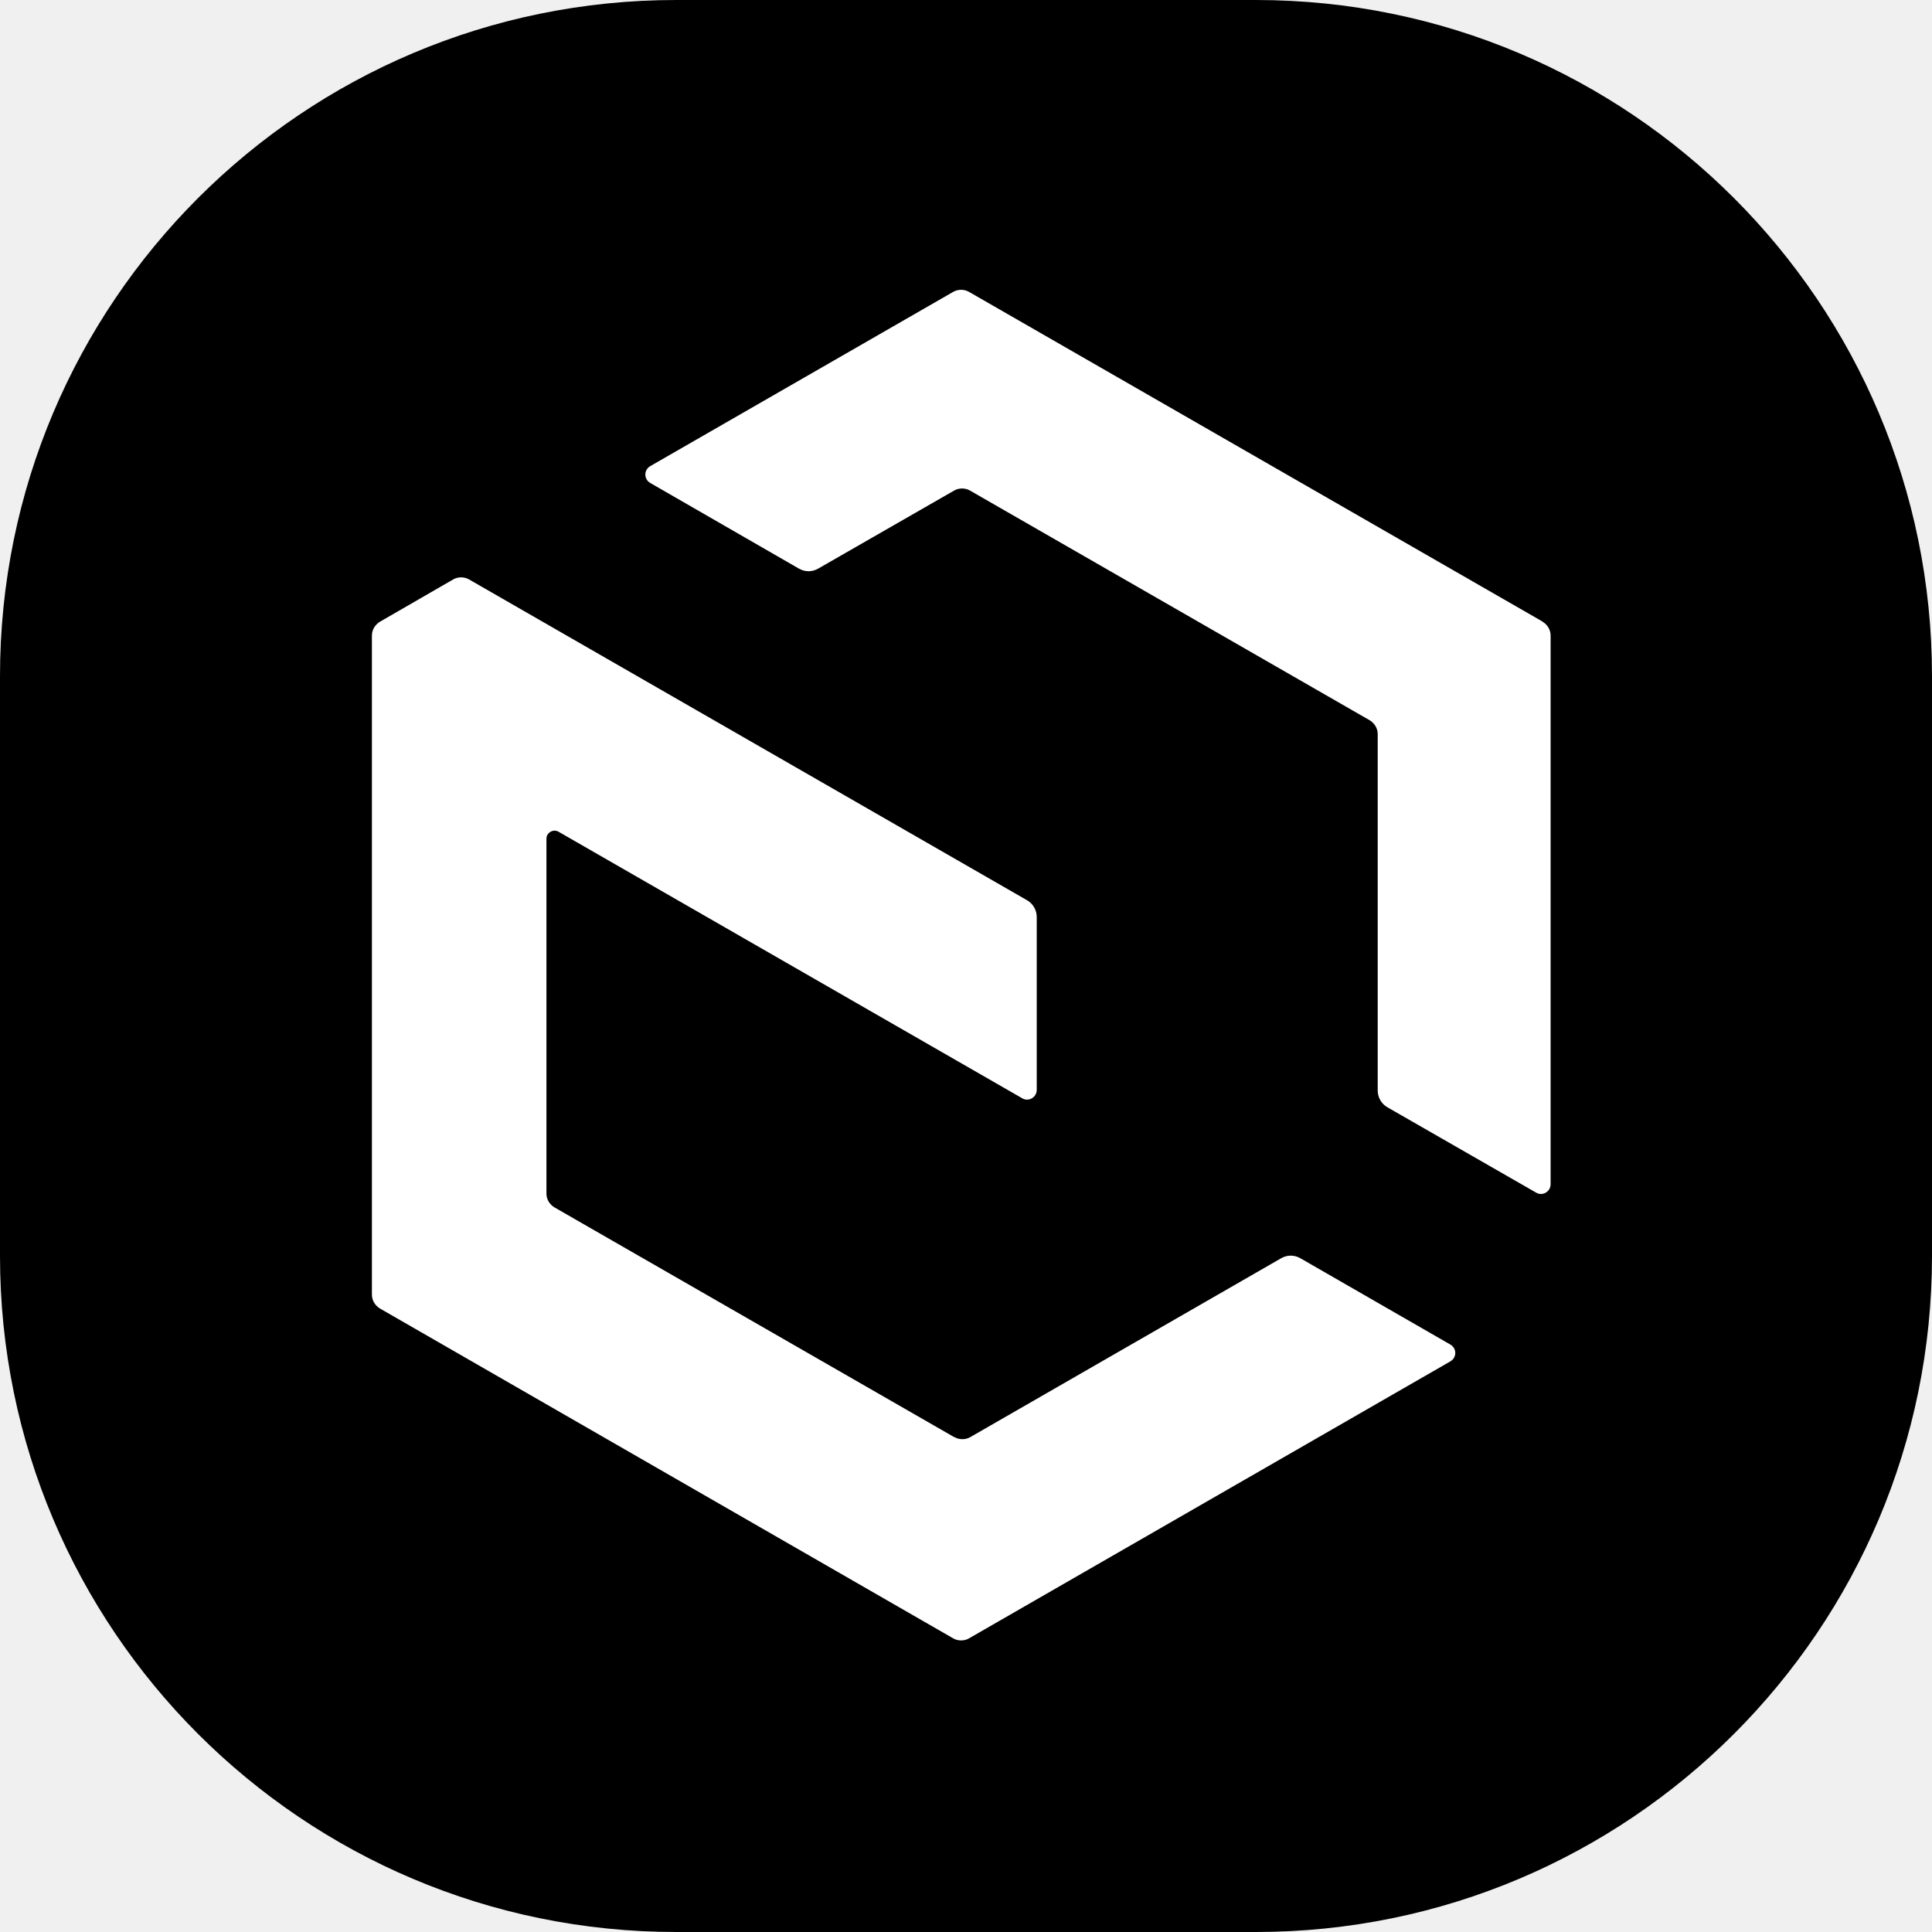
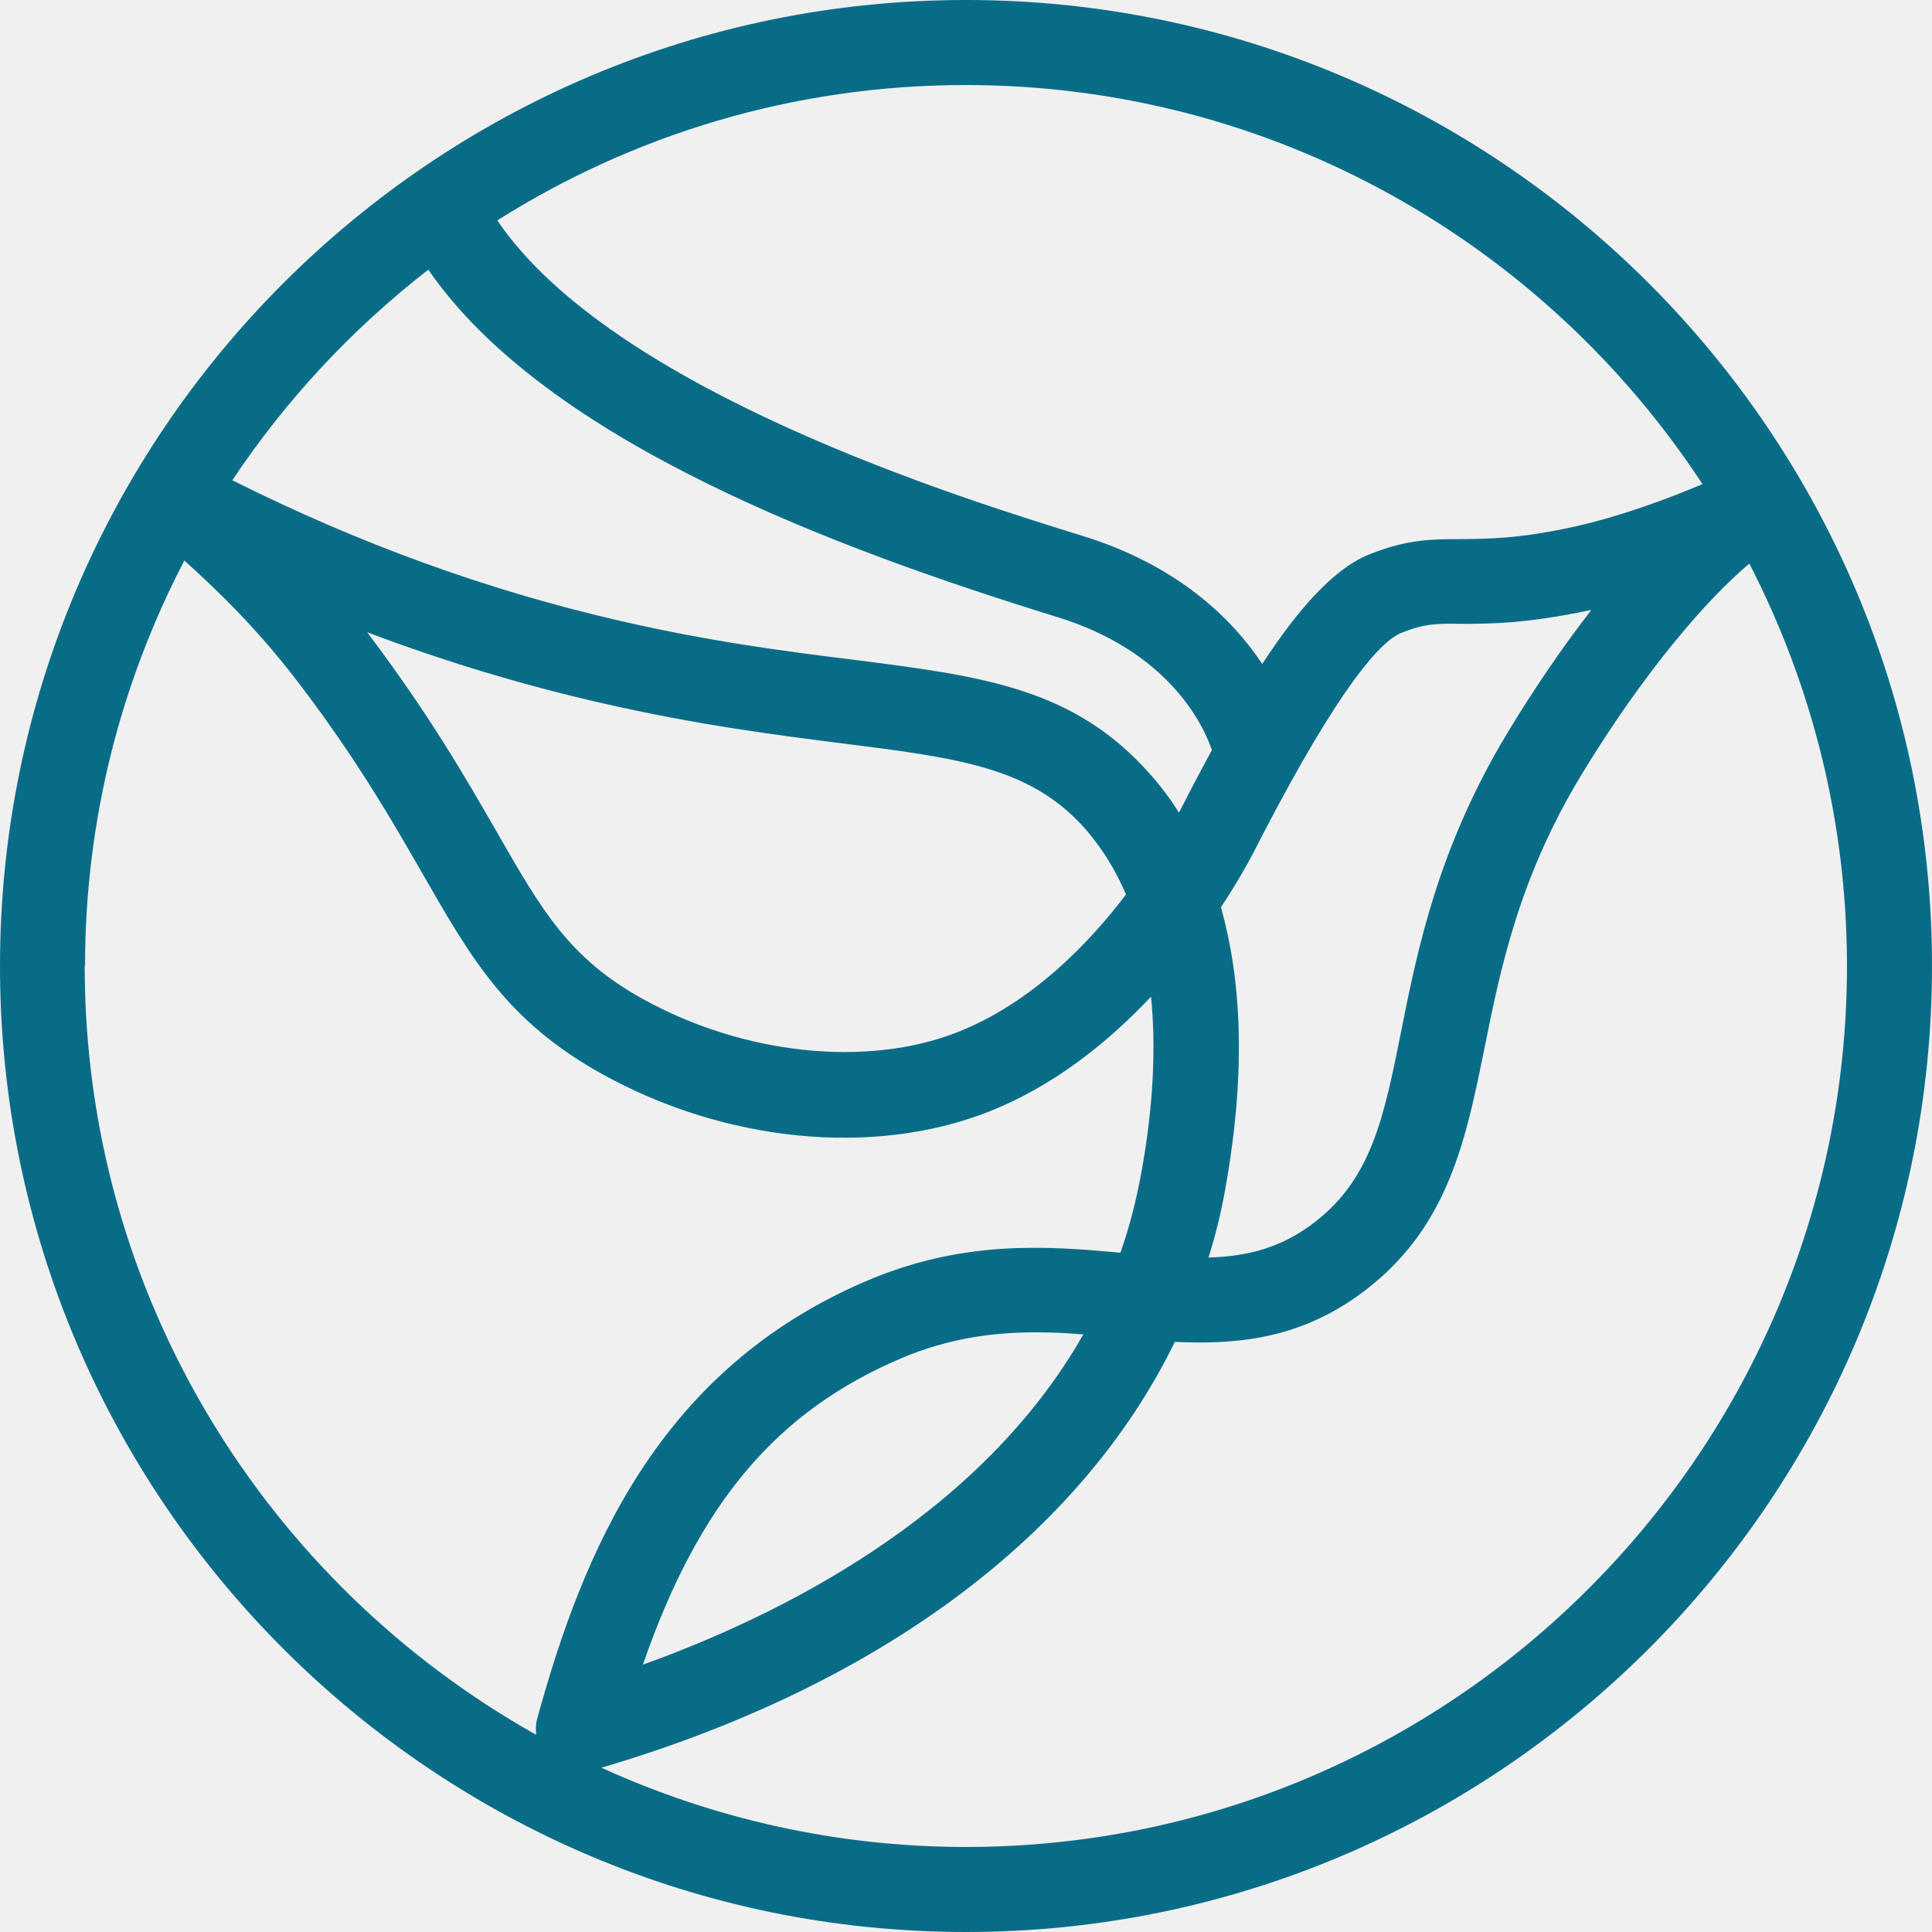
- <svg xmlns="http://www.w3.org/2000/svg" version="1.1" width="1000" height="1000">
-   <style>
-     #light-icon {
-       display: inline;
-     }
-     #dark-icon {
-       display: none;
-     }
- 
-     @media (prefers-color-scheme: dark) {
-       #light-icon {
-         display: none;
-       }
-       #dark-icon {
-         display: inline;
-       }
-     }
-   </style>
-   <g id="light-icon">
-     <svg version="1.1" width="1000" height="1000">
-       <g clip-path="url(#SvgjsClipPath1059)">
-         <rect width="1000" height="1000" fill="#000000" />
-         <g transform="matrix(5,0,0,5,192.5,150)">
-           <svg version="1.1" width="123" height="140">
-             <svg width="123" height="140" viewBox="0 0 123 140" fill="none">
-               <path d="M60.257 118.758L18.904 94.992C18.402 94.692 18.067 94.158 18.067 93.558V56.825C18.067 56.192 18.77 55.792 19.305 56.092L67.316 83.692C67.986 84.092 68.822 83.592 68.822 82.825V64.925C68.822 64.225 68.454 63.558 67.818 63.192L10.071 29.992C9.569 29.692 8.9 29.692 8.398 29.992L0.836 34.358C0.335 34.658 0 35.192 0 35.792V104.025C0 104.625 0.335 105.158 0.836 105.458L60.157 139.592C60.658 139.892 61.328 139.892 61.829 139.592L111.647 110.925C112.317 110.525 112.317 109.592 111.647 109.192L96.123 100.258C95.487 99.892 94.751 99.892 94.116 100.258L61.963 118.758C61.461 119.058 60.792 119.058 60.29 118.758H60.257Z" fill="white" />
-               <path d="M121.149 34.325L61.829 0.225C61.328 -0.075 60.658 -0.075 60.157 0.225L28.807 18.258C28.138 18.658 28.138 19.592 28.807 19.992L44.197 28.858C44.833 29.225 45.569 29.225 46.205 28.858L60.257 20.792C60.759 20.492 61.428 20.492 61.93 20.792L103.283 44.558C103.785 44.858 104.12 45.392 104.12 45.992V82.892C104.12 83.592 104.488 84.258 105.123 84.625L120.514 93.458C121.183 93.858 122.019 93.358 122.019 92.592V35.792C122.019 35.192 121.685 34.658 121.183 34.358L121.149 34.325Z" fill="white" />
-             </svg>
-           </svg>
-         </g>
-       </g>
-       <defs>
-         <clipPath id="SvgjsClipPath1059">
-           <rect width="1000" height="1000" x="0" y="0" rx="350" ry="350" />
-         </clipPath>
-       </defs>
-     </svg>
-   </g>
-   <g id="dark-icon">
-     <svg version="1.1" width="1000" height="1000">
-       <g clip-path="url(#SvgjsClipPath1060)">
-         <rect width="1000" height="1000" fill="#000000" />
-         <g transform="matrix(5,0,0,5,192.5,150)">
-           <svg version="1.1" width="123" height="140">
-             <svg width="123" height="140" viewBox="0 0 123 140" fill="none">
-               <path d="M60.257 118.758L18.904 94.992C18.402 94.692 18.067 94.158 18.067 93.558V56.825C18.067 56.192 18.77 55.792 19.305 56.092L67.316 83.692C67.986 84.092 68.822 83.592 68.822 82.825V64.925C68.822 64.225 68.454 63.558 67.818 63.192L10.071 29.992C9.569 29.692 8.9 29.692 8.398 29.992L0.836 34.358C0.335 34.658 0 35.192 0 35.792V104.025C0 104.625 0.335 105.158 0.836 105.458L60.157 139.592C60.658 139.892 61.328 139.892 61.829 139.592L111.647 110.925C112.317 110.525 112.317 109.592 111.647 109.192L96.123 100.258C95.487 99.892 94.751 99.892 94.116 100.258L61.963 118.758C61.461 119.058 60.792 119.058 60.29 118.758H60.257Z" fill="white" />
-               <path d="M121.149 34.325L61.829 0.225C61.328 -0.075 60.658 -0.075 60.157 0.225L28.807 18.258C28.138 18.658 28.138 19.592 28.807 19.992L44.197 28.858C44.833 29.225 45.569 29.225 46.205 28.858L60.257 20.792C60.759 20.492 61.428 20.492 61.93 20.792L103.283 44.558C103.785 44.858 104.12 45.392 104.12 45.992V82.892C104.12 83.592 104.488 84.258 105.123 84.625L120.514 93.458C121.183 93.858 122.019 93.358 122.019 92.592V35.792C122.019 35.192 121.685 34.658 121.183 34.358L121.149 34.325Z" fill="white" />
-             </svg>
-           </svg>
-         </g>
-       </g>
-       <defs>
-         <clipPath id="SvgjsClipPath1060">
-           <rect width="1000" height="1000" x="0" y="0" rx="350" ry="350" />
-         </clipPath>
-       </defs>
-     </svg>
+ <svg xmlns="http://www.w3.org/2000/svg" id="Ebene_2" viewBox="0 0 56.8 56.8">
+   <defs>
+     <style>.cls-1{fill:#086c87;}</style>
+   </defs>
+   <g id="Ebene_1">
+     <path class="cls-1" d="M28.4,0C12.74,0,0,12.74,0,28.4s12.74,28.4,28.4,28.4,28.4-12.74,28.4-28.4S44.06,0,28.4,0ZM50.06,14.23c-.95.4-2.38.95-3.85,1.27-1.61.35-2.52.34-3.26.35-.83,0-1.6,0-2.72.46-1.06.44-2.1,1.65-3.12,3.21-.88-1.32-2.47-2.9-5.3-3.77-3.52-1.09-13.8-4.27-17.19-9.27,3.99-2.52,8.71-3.98,13.77-3.98,9.05,0,17.03,4.67,21.66,11.73ZM35.89,26.68c.45-.68.77-1.25.96-1.61l.24-.47c2.34-4.51,3.52-5.75,4.1-5.99.66-.27,1.02-.28,1.76-.27.83,0,1.91,0,3.79-.4.01,0,.02,0,.04,0-.83,1.07-1.66,2.28-2.44,3.57-2.06,3.4-2.67,6.41-3.15,8.83-.5,2.49-.86,4.28-2.51,5.57-.99.78-2.02,1.03-3.15,1.06.21-.67.38-1.36.5-2.06.63-3.51.44-6.19-.13-8.22ZM12.58,7.91c3.48,5.08,12.09,8.25,18.5,10.23,3.28,1.01,4.29,3.16,4.55,3.91-.25.47-.51.94-.75,1.42l-.22.42c-.33-.53-.69-.97-1.04-1.34-2.21-2.36-4.88-2.69-8.58-3.16-1.93-.24-4.12-.52-6.78-1.13-3.96-.91-7.71-2.28-11.43-4.14,1.57-2.36,3.52-4.45,5.76-6.19ZM33.11,26.29c-1.13,1.49-2.81,3.21-4.97,4.06-2.66,1.04-6.28.66-9.24-.98-2.17-1.2-2.97-2.6-4.3-4.92-.88-1.53-1.97-3.43-3.76-5.8-.01-.02-.03-.04-.04-.06,2.25.85,4.53,1.54,6.89,2.08,2.79.64,5.14.94,7.03,1.18,3.41.43,5.47.69,7.07,2.39.46.5.93,1.16,1.31,2.05ZM2.5,28.4c0-4.3,1.06-8.35,2.92-11.92,1,.9,2.21,2.07,3.43,3.69,1.7,2.24,2.74,4.07,3.58,5.53,1.44,2.51,2.48,4.32,5.26,5.87,3.64,2.02,7.99,2.44,11.36,1.12,1.94-.76,3.54-2.06,4.79-3.39.14,1.41.09,3.13-.29,5.2-.15.82-.35,1.59-.61,2.33-2.16-.2-4.6-.38-7.42.81-6.17,2.61-8.38,7.99-9.73,12.9-.04.15-.04.31-.03.46-7.91-4.44-13.27-12.9-13.27-22.6ZM31.85,39.23c-3.05,5.37-8.99,8.29-12.95,9.71,1.66-4.79,3.96-7.46,7.6-9.01,1.4-.59,2.7-.76,3.95-.76.47,0,.93.02,1.39.06ZM28.4,54.3c-3.82,0-7.45-.84-10.72-2.33,8.18-2.41,14.09-6.84,16.86-12.52,1.89.09,3.8-.1,5.68-1.58,2.37-1.86,2.88-4.38,3.42-7.04.47-2.34,1.01-5,2.84-8.03,1.88-3.1,3.75-5.23,4.95-6.23,1.83,3.55,2.87,7.57,2.87,11.83,0,14.28-11.62,25.9-25.9,25.9Z" />
  </g>
</svg>
